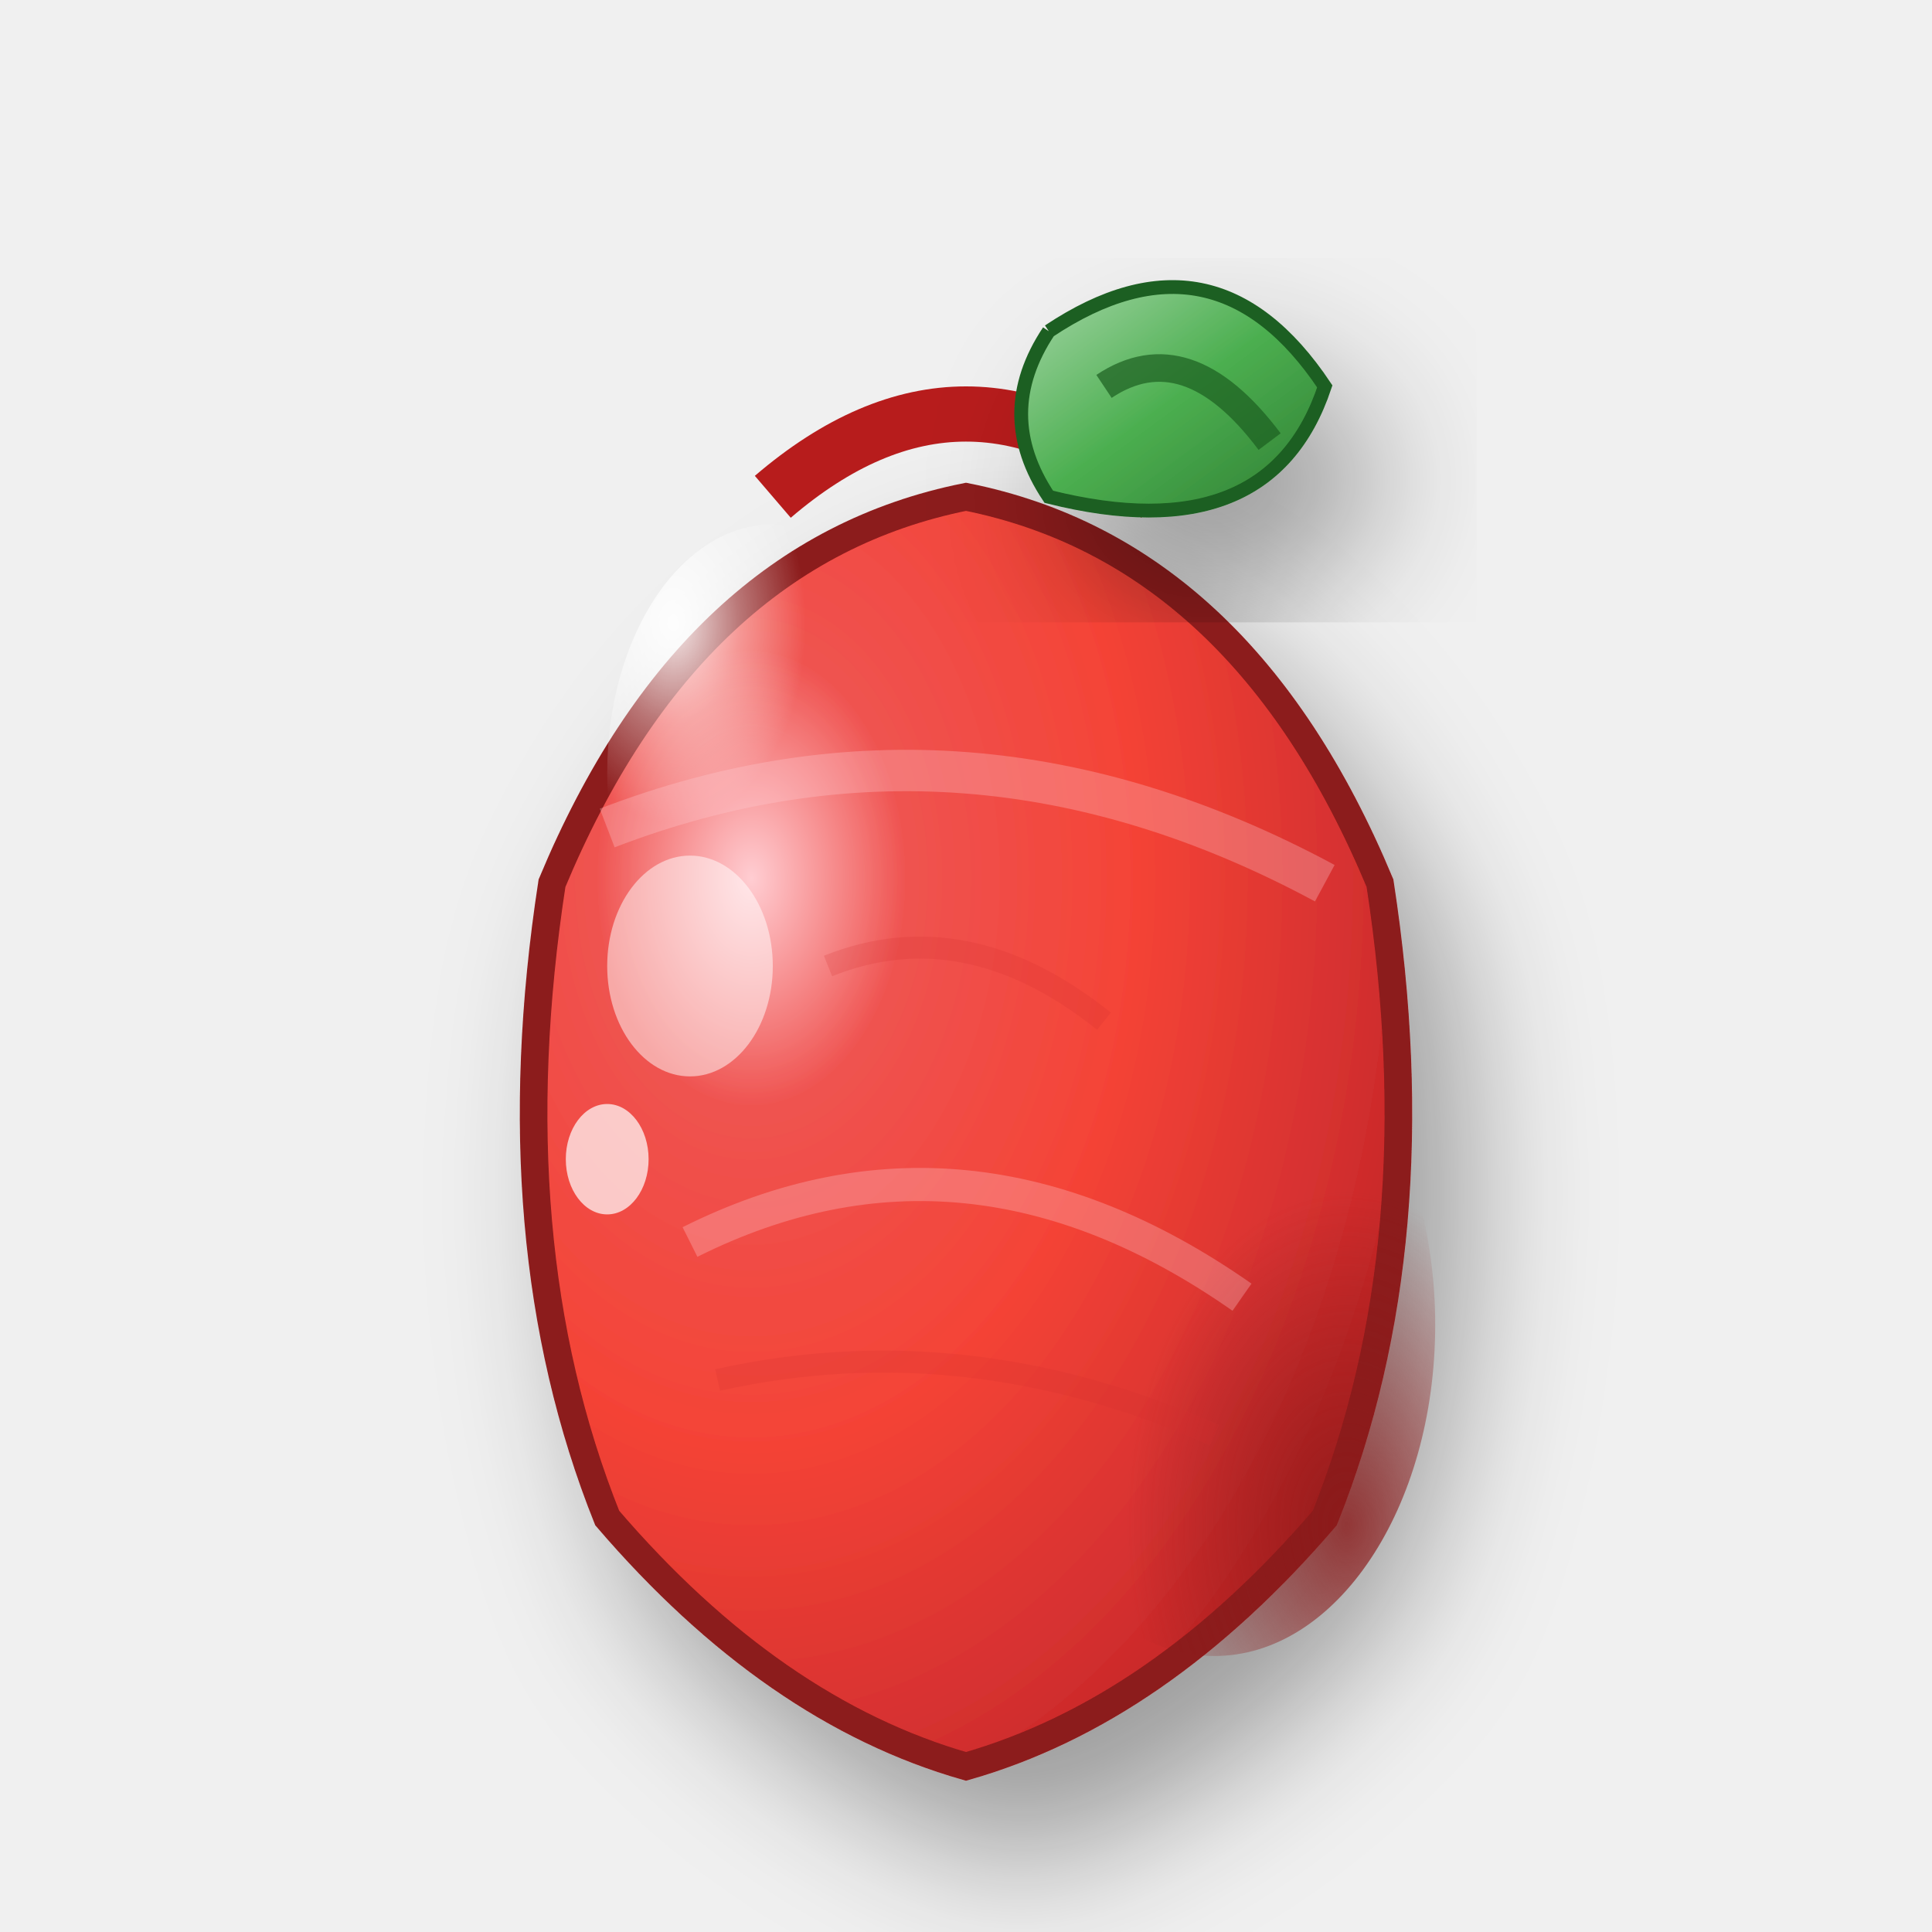
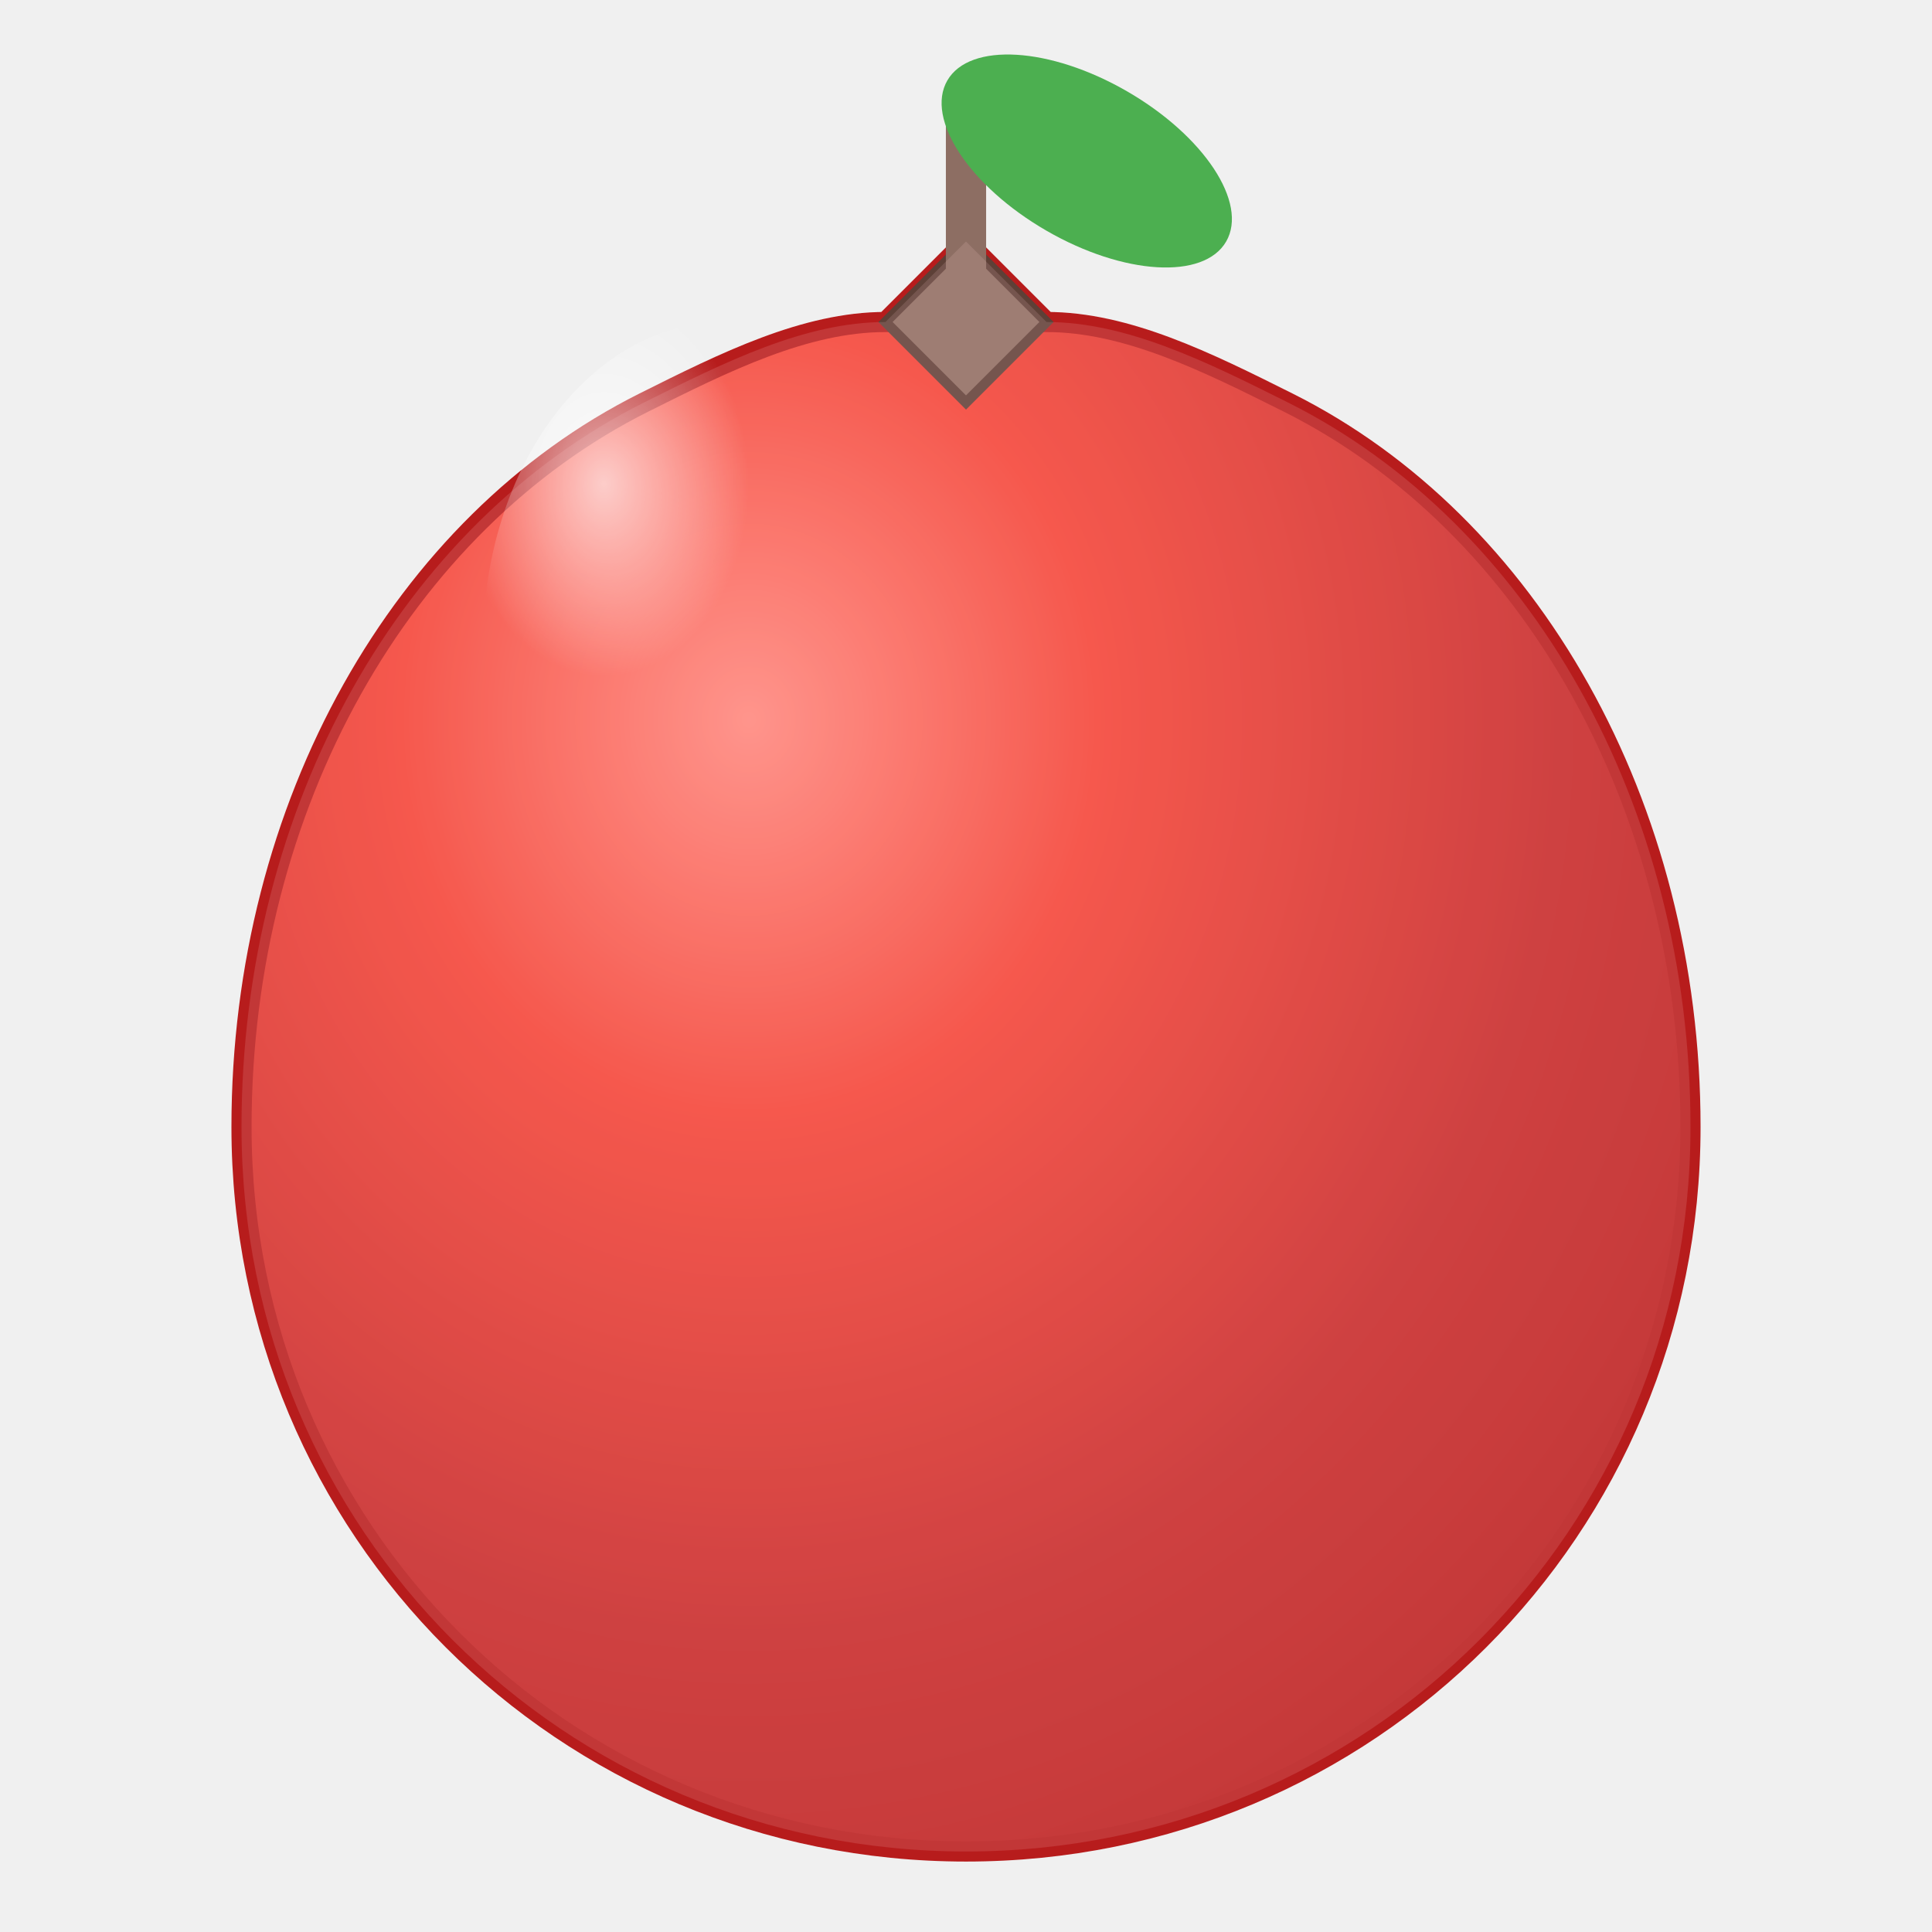
- <svg xmlns="http://www.w3.org/2000/svg" width="70" height="70" viewBox="0 0 70 70">
+ <svg xmlns="http://www.w3.org/2000/svg" width="96" height="96" viewBox="0 0 96 96">
  <defs>
-     <radialGradient id="appleGradient" cx="0.25" cy="0.3" r="0.9">
-       <stop offset="0%" stop-color="#FFCDD2" />
-       <stop offset="20%" stop-color="#EF5350" />
-       <stop offset="50%" stop-color="#F44336" />
-       <stop offset="80%" stop-color="#D32F2F" />
+     <radialGradient id="appleGrad" cx="0.35" cy="0.3" r="0.8">
+       <stop offset="0%" stop-color="#FF8A80" />
+       <stop offset="30%" stop-color="#F44336" />
+       <stop offset="70%" stop-color="#C62828" />
      <stop offset="100%" stop-color="#B71C1C" />
    </radialGradient>
-     <radialGradient id="appleHighlight" cx="0.2" cy="0.2" r="0.4">
-       <stop offset="0%" stop-color="#FFFFFF" stop-opacity="0.9" />
-       <stop offset="50%" stop-color="#FFFFFF" stop-opacity="0.4" />
+     <radialGradient id="highlight" cx="0.25" cy="0.25" r="0.3">
+       <stop offset="0%" stop-color="#FFFFFF" stop-opacity="0.7" />
      <stop offset="100%" stop-color="#FFFFFF" stop-opacity="0" />
    </radialGradient>
-     <radialGradient id="appleShadow" cx="0.8" cy="0.8" r="0.5">
-       <stop offset="0%" stop-color="#8C1A1A" stop-opacity="0.8" />
-       <stop offset="100%" stop-color="#8C1A1A" stop-opacity="0" />
-     </radialGradient>
-     <linearGradient id="leafGradient" x1="0" y1="0" x2="1" y2="1">
-       <stop offset="0%" stop-color="#A5D6A7" />
-       <stop offset="50%" stop-color="#4CAF50" />
-       <stop offset="100%" stop-color="#2E7D32" />
-     </linearGradient>
-     <filter id="dropShadow" x="-50%" y="-50%" width="200%" height="200%">
-       <feDropShadow dx="2" dy="3" stdDeviation="2.5" flood-color="#000000" flood-opacity="0.35" />
-     </filter>
  </defs>
-   <path d="M35 18 Q45 20 50 32 Q52 45 48 55 Q42 62 35 64 Q28 62 22 55 Q18 45 20 32 Q25 20 35 18 Z" fill="url(#appleGradient)" stroke="#8C1A1A" stroke-width="1" filter="url(#dropShadow)" />
-   <path d="M28 18 Q35 12 42 18" stroke="#B71C1C" stroke-width="2" fill="none" />
-   <ellipse cx="44" cy="48" rx="8" ry="12" fill="url(#appleShadow)" />
-   <ellipse cx="28" cy="28" rx="6" ry="9" fill="url(#appleHighlight)" />
-   <ellipse cx="25" cy="35" rx="3" ry="4" fill="#FFFFFF" opacity="0.5" />
-   <ellipse cx="22" cy="42" rx="1.5" ry="2" fill="#FFFFFF" opacity="0.7" />
-   <path d="M35 12 Q35 8 35 4" stroke="#5D4037" stroke-width="3" fill="none" stroke-linecap="round" filter="url(#dropShadow)" />
-   <path d="M38 12 Q44 8 48 14 Q46 20 38 18 Q36 15 38 12" fill="url(#leafGradient)" stroke="#1B5E20" stroke-width="0.5" filter="url(#dropShadow)" />
-   <path d="M40 14 Q43 12 46 16" stroke="#1B5E20" stroke-width="1" fill="none" opacity="0.7" />
-   <g opacity="0.3">
-     <path d="M22 30 Q35 25 48 32" stroke="#FFCDD2" stroke-width="1.5" fill="none" />
-     <path d="M25 45 Q35 40 45 47" stroke="#FFCDD2" stroke-width="1.2" fill="none" />
-   </g>
-   <g opacity="0.2">
-     <path d="M30 35 Q35 33 40 37" stroke="#D32F2F" stroke-width="0.8" fill="none" />
-     <path d="M26 50 Q35 48 44 52" stroke="#D32F2F" stroke-width="0.8" fill="none" />
-   </g>
+   <path d="M48 92 C28 92 12 76 12 56 C12 40 20 26 32 20 C36 18 40 16 44 16 C46 14 48 12 48 12 C48 12 50 14 52 16 C56 16 60 18 64 20 C76 26 84 40 84 56 C84 76 68 92 48 92 Z" fill="url(#appleGrad)" stroke="#B71C1C" stroke-width="1" />
+   <path d="M44 16 C46 14 48 12 48 12 C48 12 50 14 52 16 C50 18 48 20 48 20 C48 20 46 18 44 16 Z" fill="#8D6E63" stroke="#5D4037" stroke-width="0.5" />
+   <rect x="47" y="4" width="2" height="12" fill="#8D6E63" rx="1" />
+   <ellipse cx="54" cy="8" rx="8" ry="4" fill="#4CAF50" transform="rotate(30 54 8)" />
+   <ellipse cx="36" cy="32" rx="12" ry="16" fill="url(#highlight)" />
+   <path d="M48 92 C28 92 12 76 12 56 C12 40 20 26 32 20 C36 18 40 16 44 16 C46 14 48 12 48 12 C48 12 50 14 52 16 C56 16 60 18 64 20 C76 26 84 40 84 56 C84 76 68 92 48 92 Z" fill="#FFCDD2" opacity="0.15" />
</svg>
